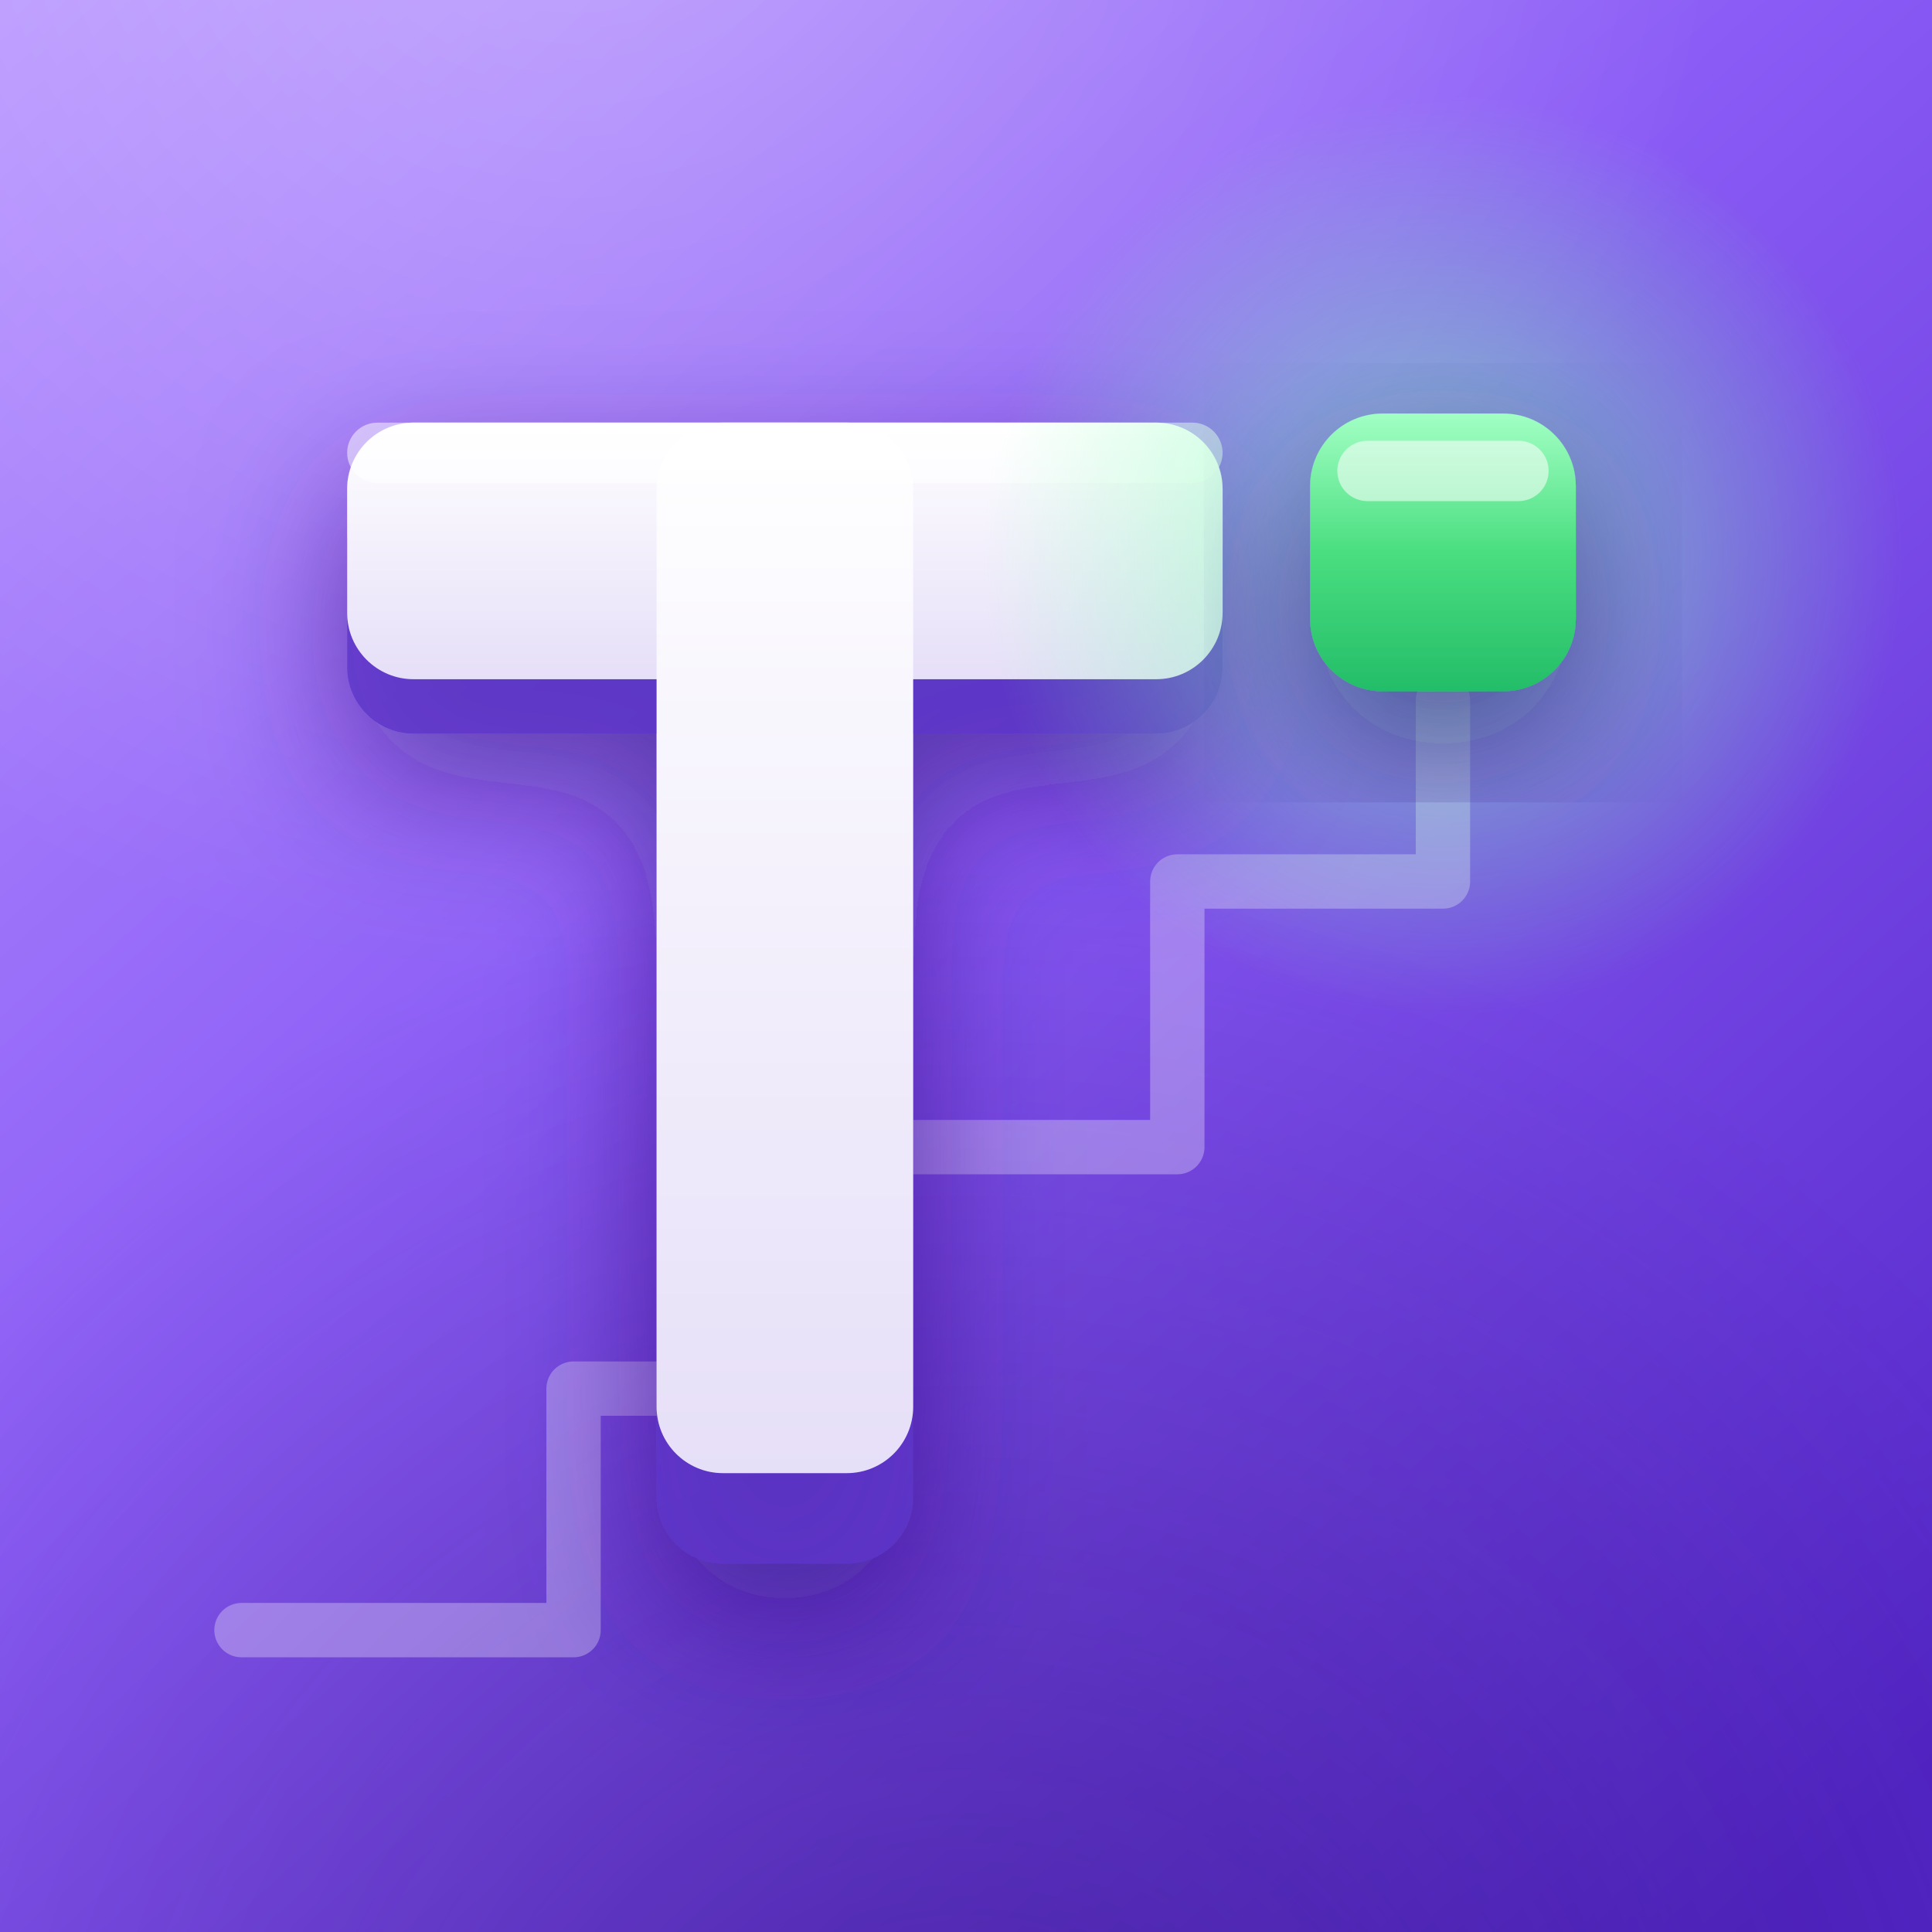
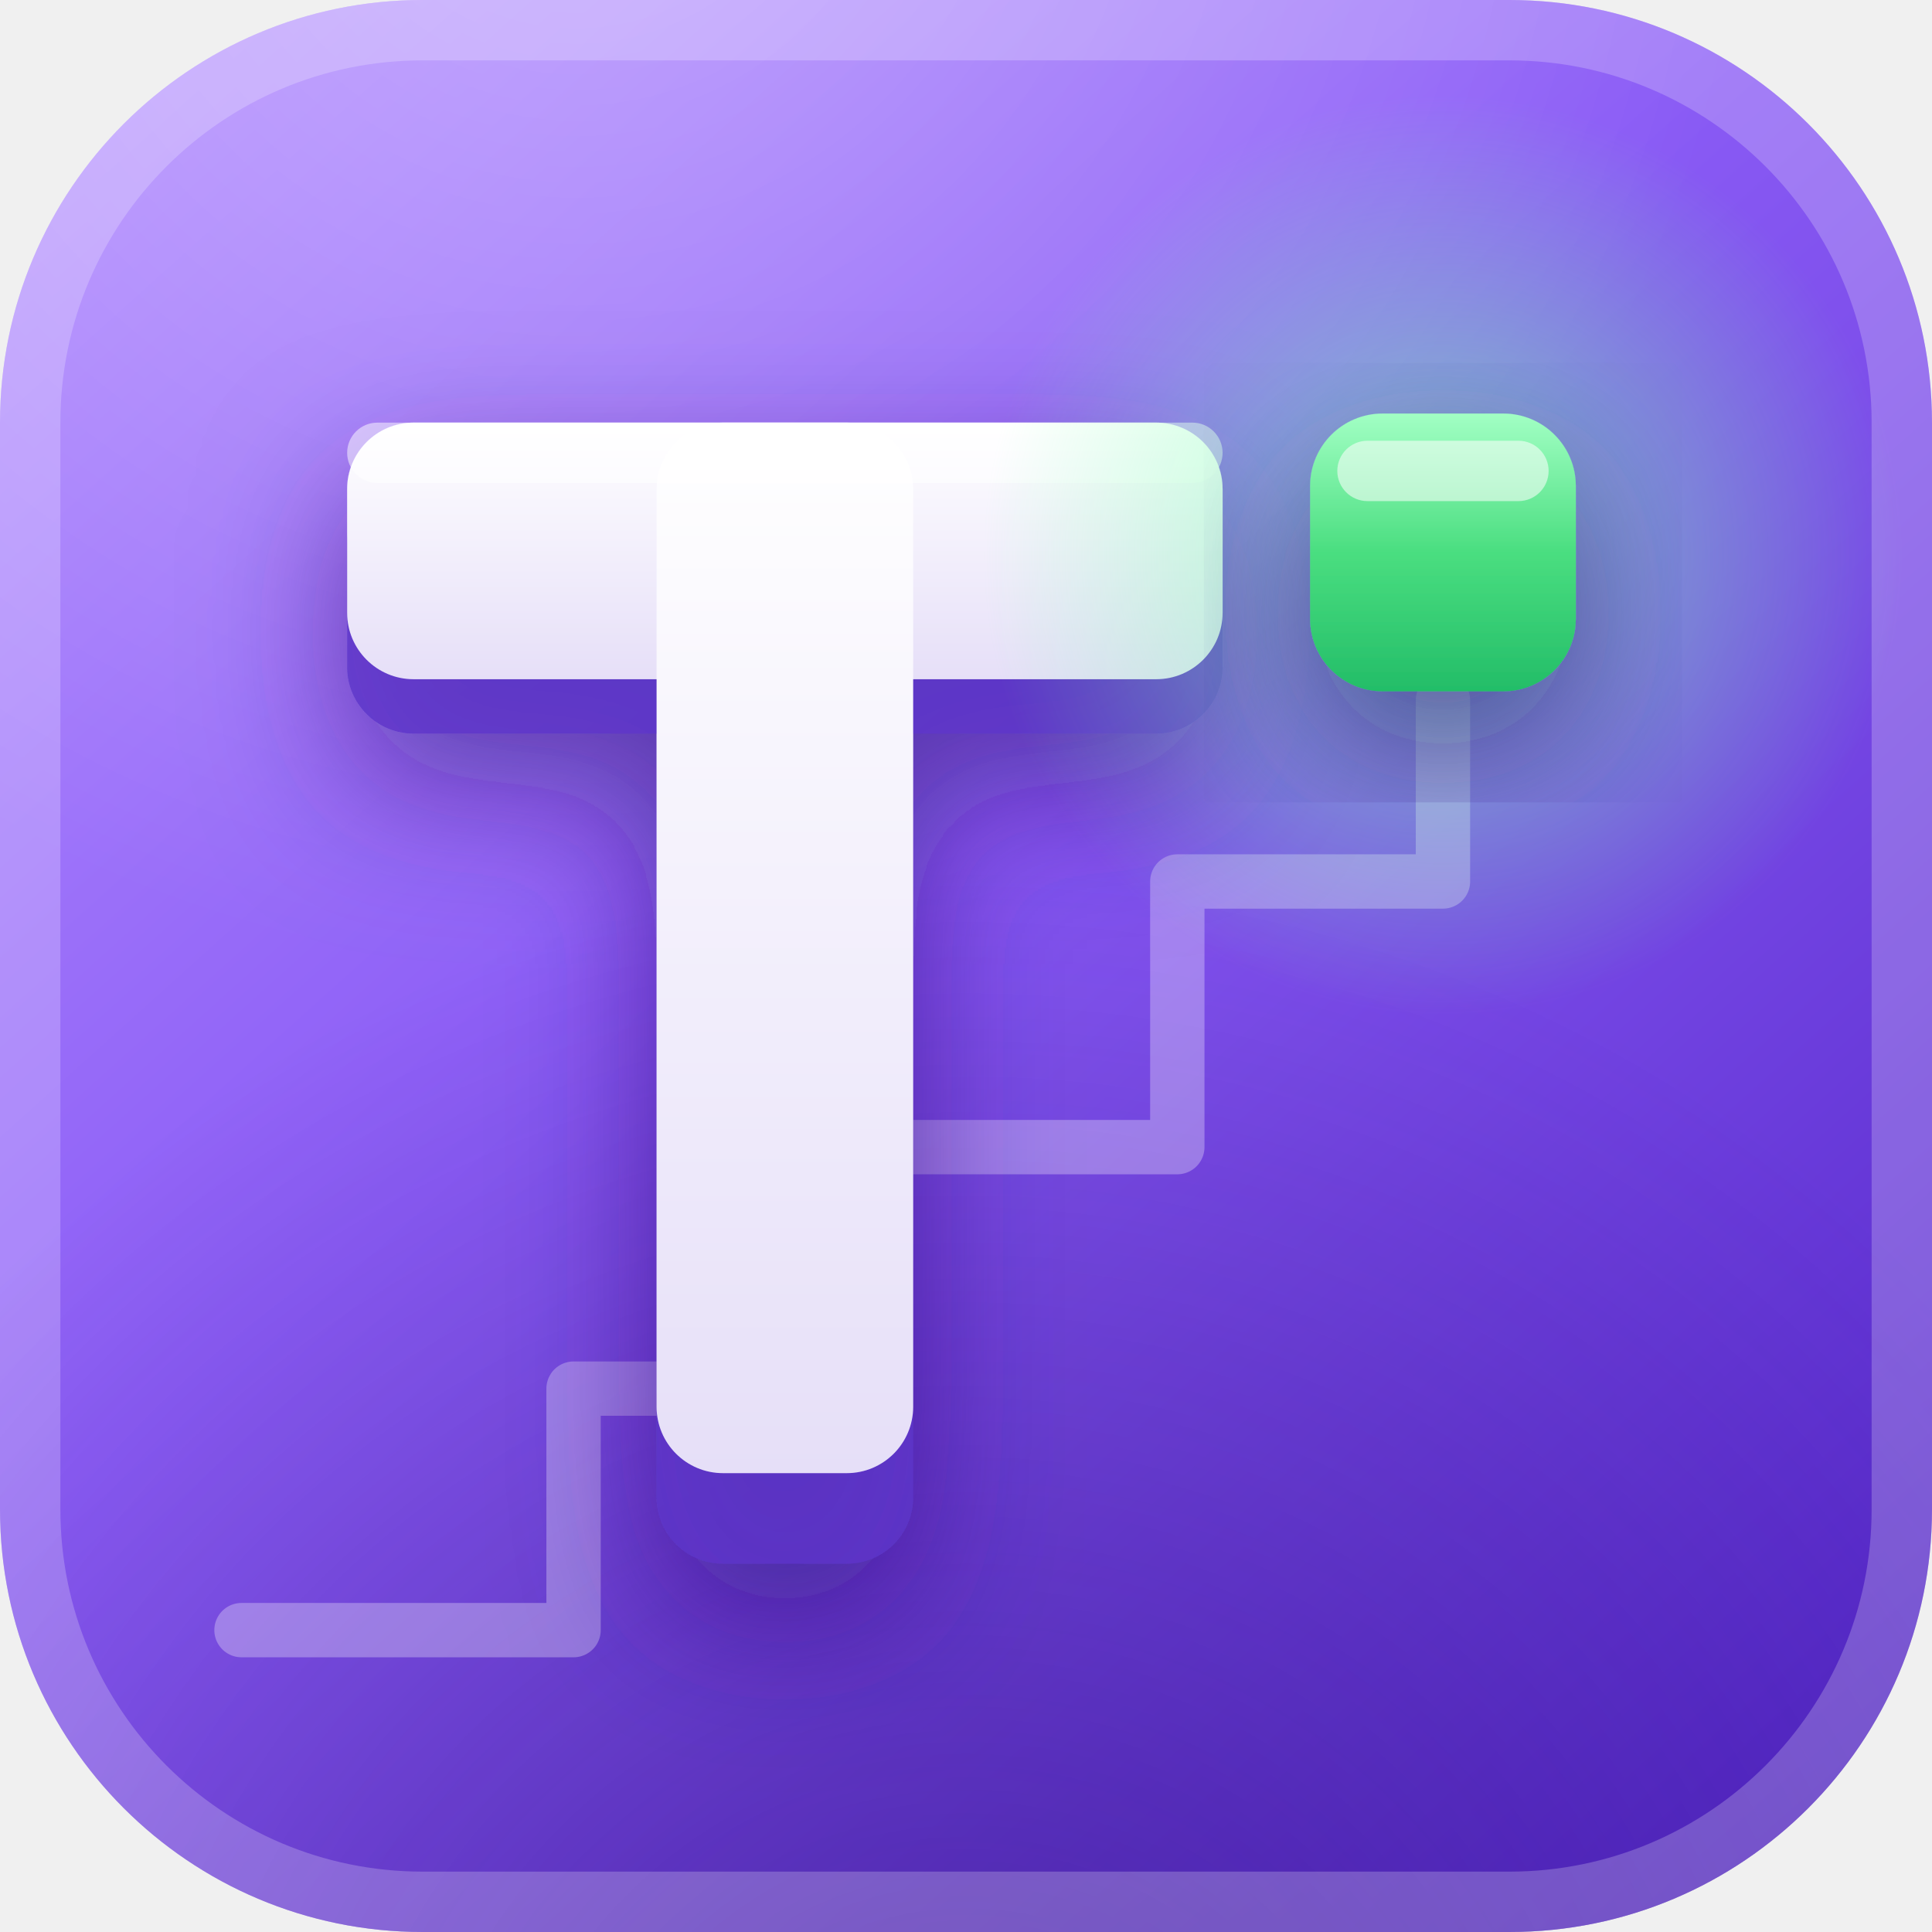
- <svg xmlns="http://www.w3.org/2000/svg" viewBox="0 0 1024 1024" fill="none">
+ <svg xmlns="http://www.w3.org/2000/svg" viewBox="0 0 32 32" fill="none">
  <defs>
    <linearGradient id="bg" x1="0" y1="0" x2="0.9" y2="1">
      <stop offset="0" stop-color="#b591ff" />
      <stop offset="0.45" stop-color="#8b5cf6" />
      <stop offset="1" stop-color="#5426c9" />
    </linearGradient>
    <radialGradient id="light" cx="0.3" cy="-0.1" r="1.1">
      <stop offset="0" stop-color="#ffffff" stop-opacity="0.30" />
      <stop offset="0.55" stop-color="#ffffff" stop-opacity="0" />
    </radialGradient>
    <radialGradient id="vig" cx="0.5" cy="1.15" r="1">
      <stop offset="0" stop-color="#2a0f6e" stop-opacity="0.45" />
      <stop offset="0.7" stop-color="#2a0f6e" stop-opacity="0" />
    </radialGradient>
    <linearGradient id="mark" x1="0" y1="0" x2="0" y2="1">
      <stop offset="0" stop-color="#ffffff" />
      <stop offset="1" stop-color="#e6dff8" />
    </linearGradient>
    <linearGradient id="cur" x1="0" y1="0" x2="0" y2="1">
      <stop offset="0" stop-color="#a2ffc4" />
      <stop offset="0.5" stop-color="#4ade80" />
      <stop offset="1" stop-color="#23bd68" />
    </linearGradient>
    <radialGradient id="glow" cx="0.5" cy="0.5" r="0.5">
      <stop offset="0" stop-color="#7bffae" stop-opacity="0.65" />
      <stop offset="1" stop-color="#7bffae" stop-opacity="0" />
    </radialGradient>
    <filter id="sh" x="-40%" y="-40%" width="180%" height="180%">
      <feDropShadow dx="0" dy="1" stdDeviation="1.2" flood-color="#31137e" flood-opacity="0.6" />
    </filter>
    <filter id="grain">
-       <feTurbulence type="fractalNoise" baseFrequency="0.8" numOctaves="2" result="n" />
+       <feTurbulence type="fractalNoise" baseFrequency="0.9" numOctaves="2" result="n" />
      <feColorMatrix in="n" type="matrix" values="0 0 0 0 1  0 0 0 0 1  0 0 0 0 1  0 0 0 0.5 0" />
      <feComposite operator="in" in2="SourceGraphic" />
    </filter>
  </defs>
-   <g transform="scale(32)">
-     <rect width="32" height="32" fill="url(#bg)" />
-     <rect width="32" height="32" fill="url(#light)" />
-     <rect width="32" height="32" fill="url(#vig)" />
-     <path d="M4 27 H9.5 V23 H14.5 V19 H19.5 V14.6 H23.9 V11.6" stroke="rgba(255,255,255,0.30)" stroke-width="0.9" fill="none" stroke-linejoin="round" stroke-linecap="round" />
-     <g filter="url(#sh)">
-       <rect x="5.75" y="7.9" width="14.5" height="4.25" rx="1.1" fill="#5b34c9" opacity="0.8" />
-       <rect x="10.875" y="7.9" width="4.25" height="18" rx="1.1" fill="#5b34c9" opacity="0.8" />
-       <rect x="5.75" y="7" width="14.5" height="4.25" rx="1.1" fill="url(#mark)" />
-       <rect x="10.875" y="7" width="4.25" height="17.4" rx="1.1" fill="url(#mark)" />
-     </g>
-     <rect x="5.75" y="7" width="14.5" height="1" rx="0.5" fill="#fff" opacity="0.5" />
-     <circle cx="23.9" cy="9.2" r="7.6" fill="url(#glow)" />
-     <g filter="url(#sh)">
-       <rect x="21.7" y="6.85" width="4.4" height="4.6" rx="1.2" fill="url(#cur)" />
-     </g>
-     <rect x="22.15" y="7.3" width="3.5" height="1" rx="0.5" fill="#fff" opacity="0.55" />
+   <rect width="32" height="32" rx="7" fill="url(#bg)" />
+   <rect width="32" height="32" rx="7" fill="url(#light)" />
+   <rect width="32" height="32" rx="7" fill="url(#vig)" />
+   <path d="M4 27 H9.5 V23 H14.5 V19 H19.5 V14.6 H23.9 V11.6" stroke="rgba(255,255,255,0.30)" stroke-width="0.9" fill="none" stroke-linejoin="round" stroke-linecap="round" />
+   <g filter="url(#sh)">
+     <rect x="5.75" y="7.9" width="14.5" height="4.25" rx="1.1" fill="#5b34c9" opacity="0.8" />
+     <rect x="10.875" y="7.9" width="4.25" height="18" rx="1.1" fill="#5b34c9" opacity="0.8" />
+     <rect x="5.75" y="7" width="14.5" height="4.25" rx="1.1" fill="url(#mark)" />
+     <rect x="10.875" y="7" width="4.25" height="17.4" rx="1.1" fill="url(#mark)" />
  </g>
-   <rect width="1024" height="1024" filter="url(#grain)" opacity="0.05" />
+   <rect x="5.75" y="7" width="14.5" height="1" rx="0.5" fill="#fff" opacity="0.5" />
+   <circle cx="23.9" cy="9.2" r="7.6" fill="url(#glow)" />
+   <g filter="url(#sh)">
+     <rect x="21.7" y="6.85" width="4.4" height="4.6" rx="1.2" fill="url(#cur)" />
+   </g>
+   <rect x="22.15" y="7.3" width="3.5" height="1" rx="0.5" fill="#fff" opacity="0.55" />
+   <rect width="32" height="32" rx="7" filter="url(#grain)" opacity="0.05" />
+   <rect x="0.5" y="0.5" width="31" height="31" rx="6.5" stroke="rgba(255,255,255,0.22)" stroke-width="1" />
</svg>
